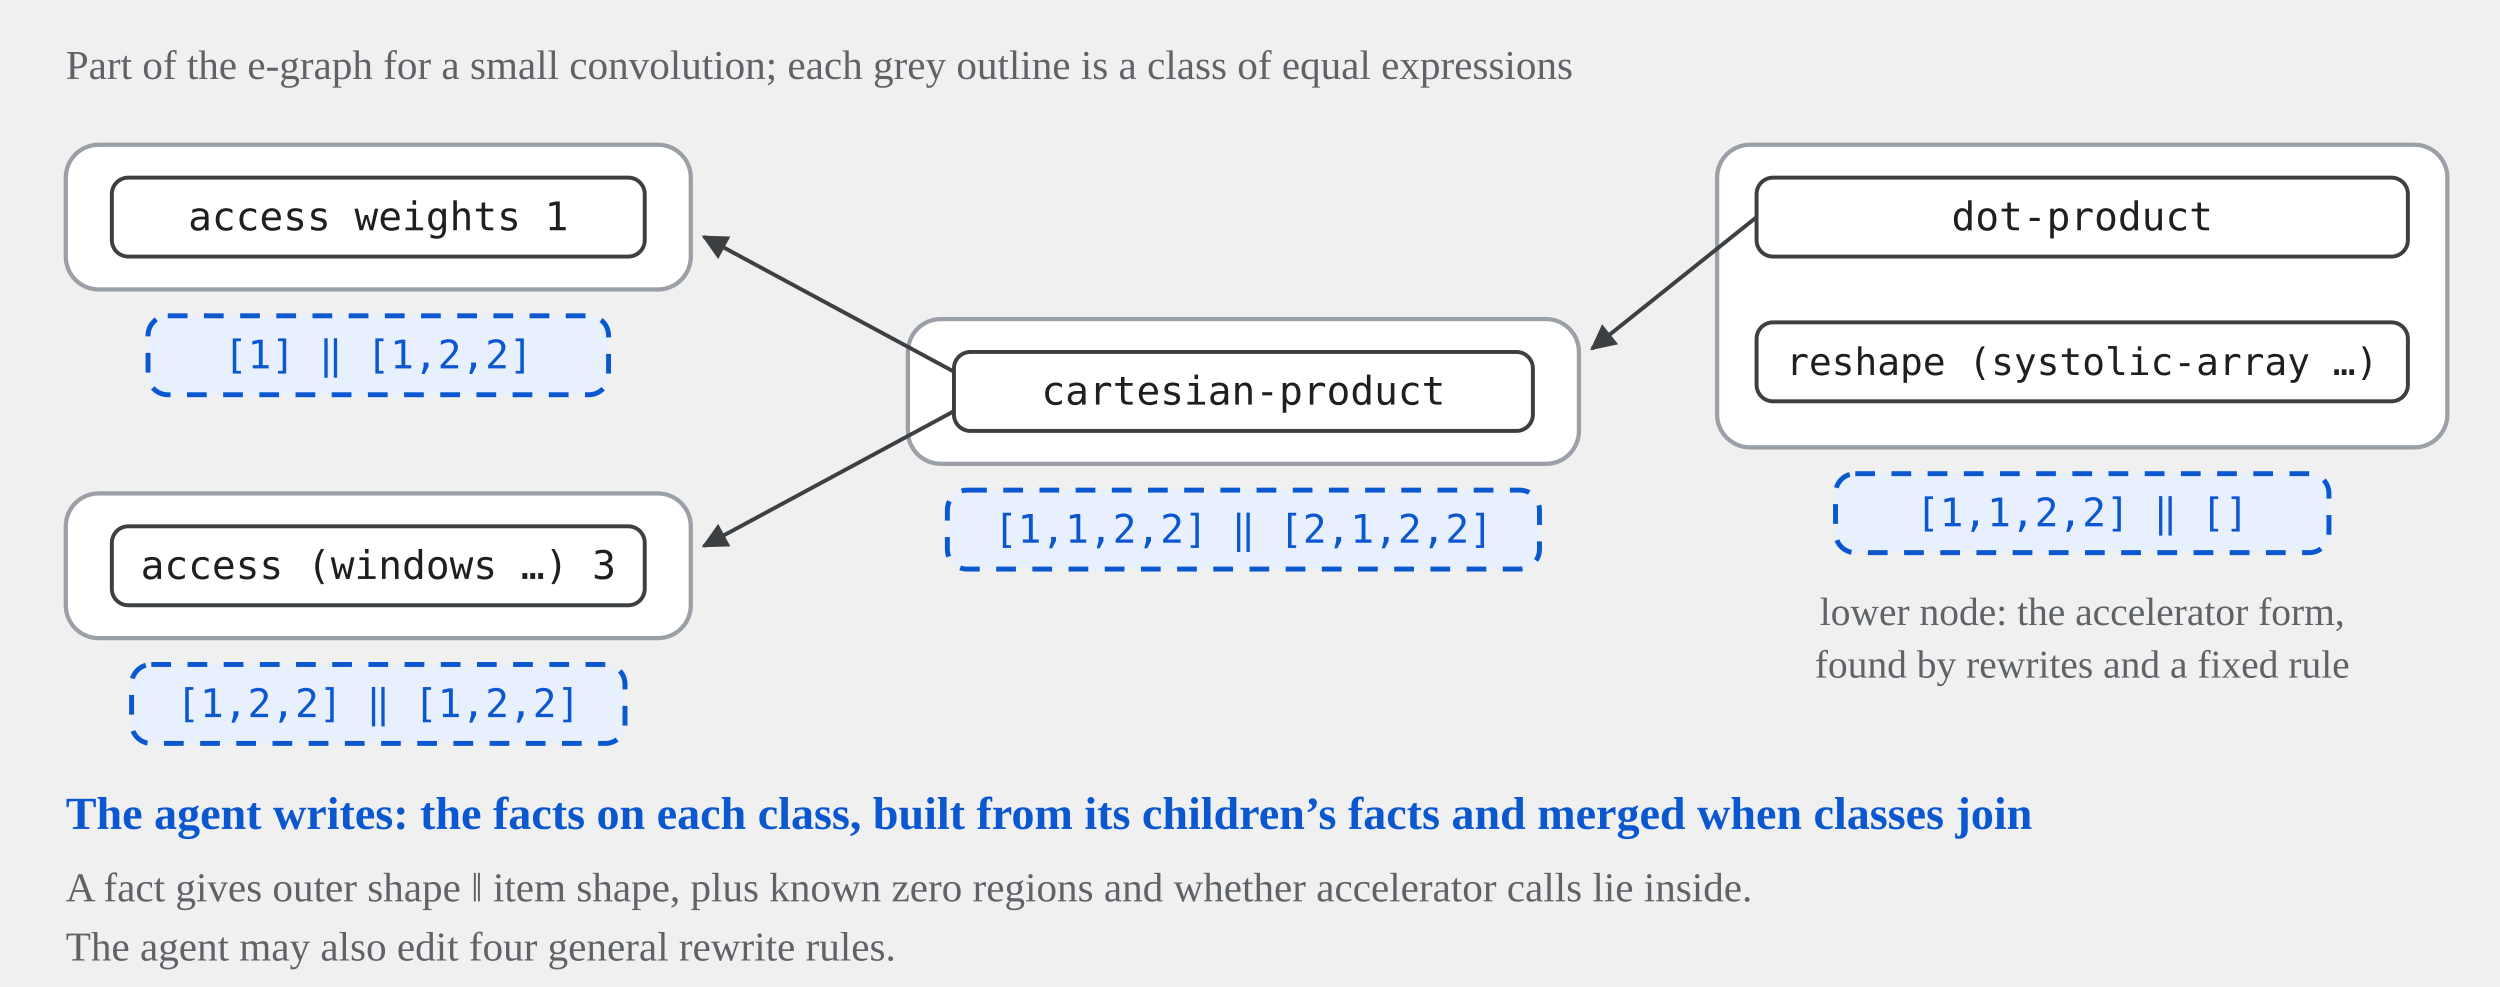
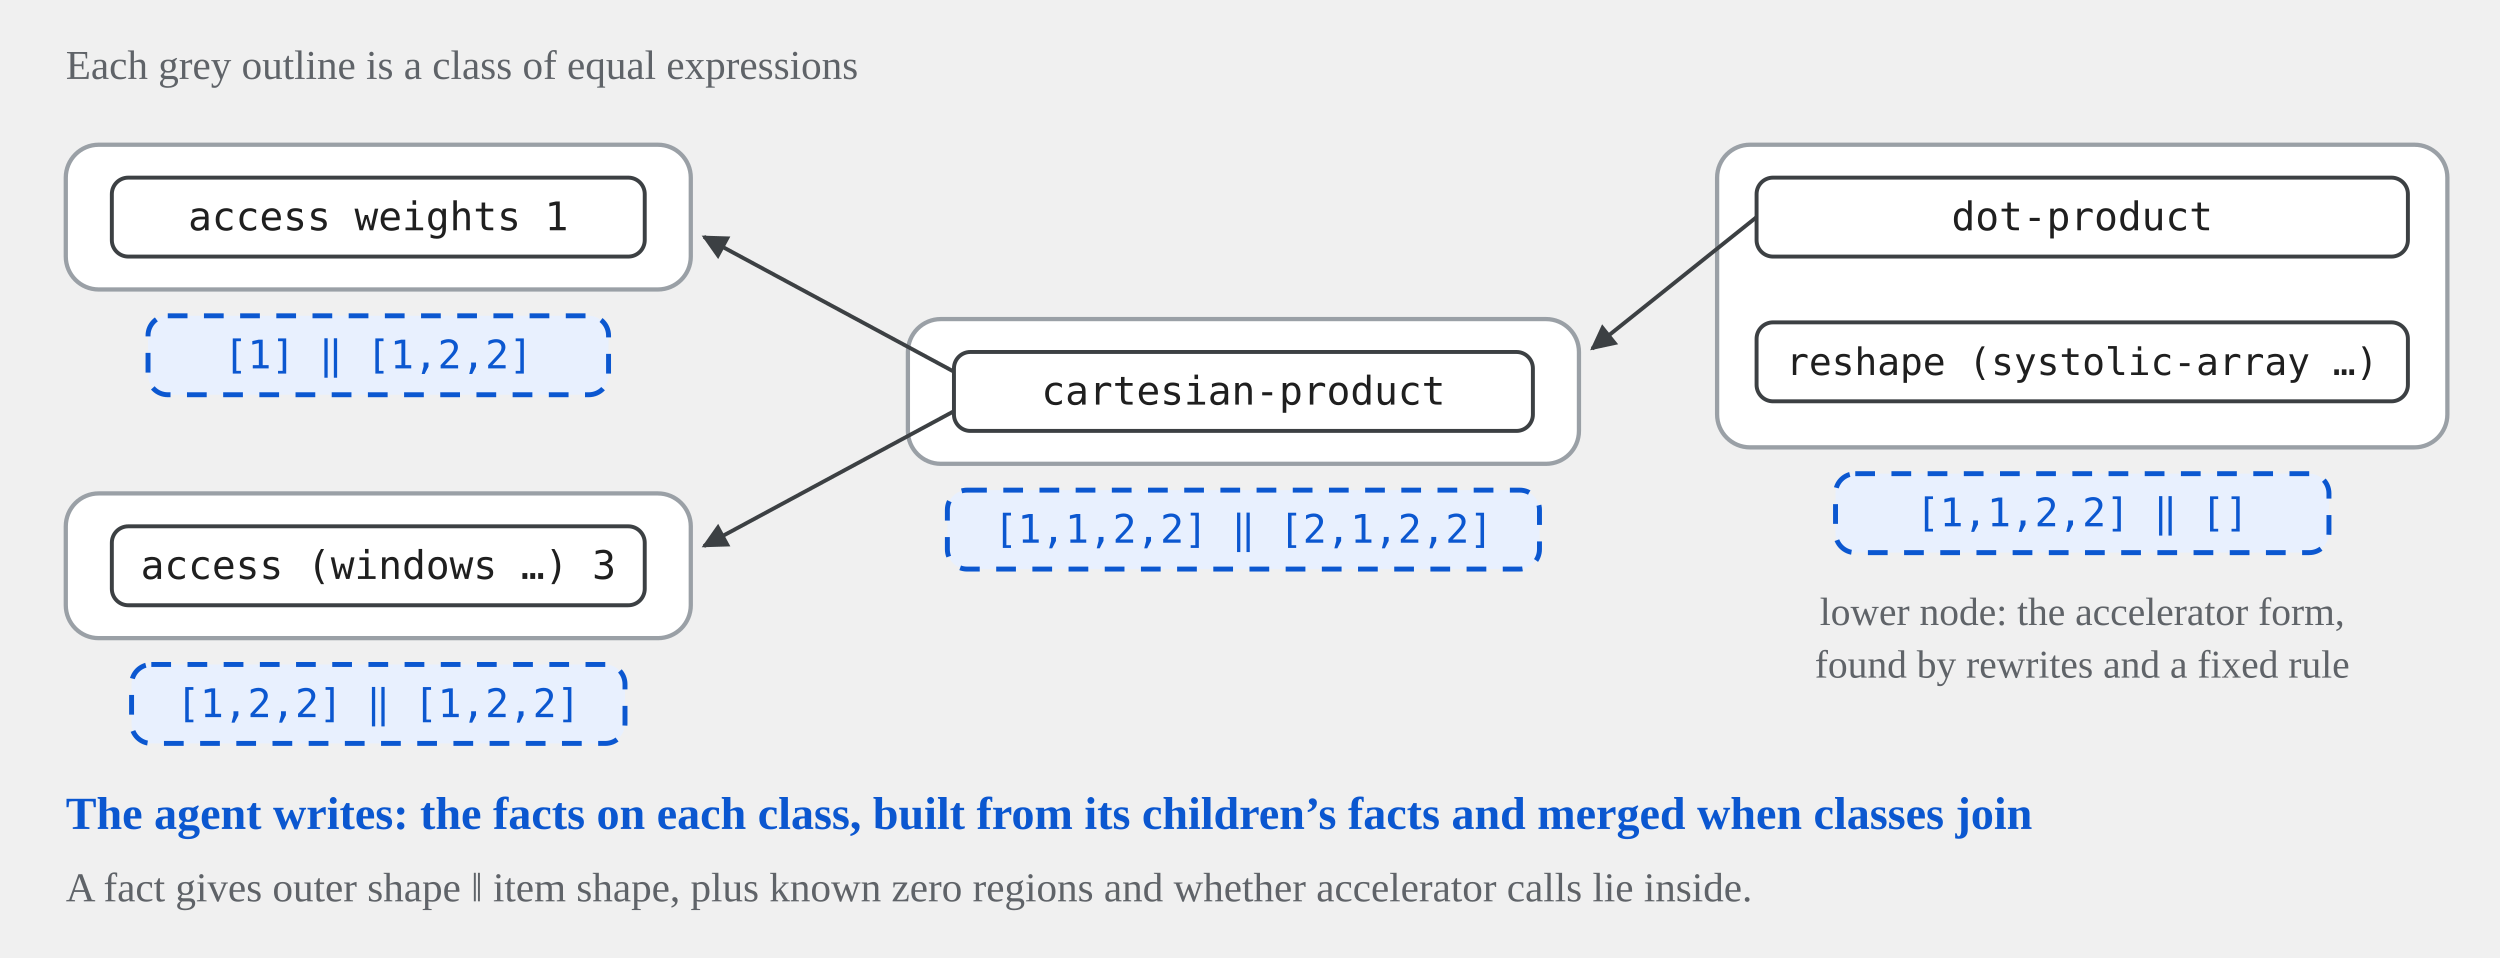
- <svg xmlns="http://www.w3.org/2000/svg" viewBox="0 0 760 300" role="img" aria-label="Part of a Glenside e-graph for a small convolution. Classes of equal expressions hold the weights access, the data windows, their Cartesian product, and the dot product, which also holds an equivalent systolic-array form. Each class carries a fact of outer shape and item shape; the agent writes how these facts are built and merged.">
+ <svg xmlns="http://www.w3.org/2000/svg" viewBox="0 0 760 291" role="img" aria-label="Part of a Glenside e-graph for a small convolution. Classes of equal expressions hold the weights access, the data windows, their Cartesian product, and the dot product, which also holds an equivalent systolic-array form. Each class carries a fact of outer shape and item shape; the agent writes how these facts are built and merged.">
  <defs>
    <marker id="glenside-ar" viewBox="0 0 10 10" refX="9" refY="5" markerWidth="6.5" markerHeight="6.5" orient="auto">
      <path d="M0 0L10 5L0 10z" fill="#3c4043" />
    </marker>
  </defs>
-   <text x="20" y="24" font-size="12.5" fill="#5f6368">Part of the e-graph for a small convolution; each grey outline is a class of equal expressions</text>
+   <text x="20" y="24" font-size="12.5" fill="#5f6368">Each grey outline is a class of equal expressions</text>
  <rect x="20" y="44" width="190" height="44" rx="10" fill="#fff" stroke="#9aa0a6" stroke-width="1.3" />
  <rect x="34" y="54" width="162" height="24" rx="5" fill="#fff" stroke="#3c4043" stroke-width="1.2" />
  <text x="115.0" y="70" font-size="12" text-anchor="middle" fill="#1f1f1f" font-family="ui-monospace,Menlo,monospace">access weights 1</text>
  <rect x="45" y="96" width="140" height="24" rx="6" fill="#e8f0fe" stroke="#0b57d0" stroke-width="1.5" stroke-dasharray="6 5" />
  <text x="115.0" y="112" font-size="12" text-anchor="middle" fill="#0b57d0" font-family="ui-monospace,Menlo,monospace">[1] ‖ [1,2,2]</text>
  <rect x="20" y="150" width="190" height="44" rx="10" fill="#fff" stroke="#9aa0a6" stroke-width="1.3" />
  <rect x="34" y="160" width="162" height="24" rx="5" fill="#fff" stroke="#3c4043" stroke-width="1.2" />
  <text x="115.0" y="176" font-size="12" text-anchor="middle" fill="#1f1f1f" font-family="ui-monospace,Menlo,monospace">access (windows …) 3</text>
  <rect x="40" y="202" width="150" height="24" rx="6" fill="#e8f0fe" stroke="#0b57d0" stroke-width="1.5" stroke-dasharray="6 5" />
  <text x="115.0" y="218" font-size="12" text-anchor="middle" fill="#0b57d0" font-family="ui-monospace,Menlo,monospace">[1,2,2] ‖ [1,2,2]</text>
  <rect x="276" y="97" width="204" height="44" rx="10" fill="#fff" stroke="#9aa0a6" stroke-width="1.3" />
  <rect x="290" y="107" width="176" height="24" rx="5" fill="#fff" stroke="#3c4043" stroke-width="1.2" />
  <text x="378.0" y="123" font-size="12" text-anchor="middle" fill="#1f1f1f" font-family="ui-monospace,Menlo,monospace">cartesian-product</text>
  <rect x="288" y="149" width="180" height="24" rx="6" fill="#e8f0fe" stroke="#0b57d0" stroke-width="1.5" stroke-dasharray="6 5" />
  <text x="378.0" y="165" font-size="12" text-anchor="middle" fill="#0b57d0" font-family="ui-monospace,Menlo,monospace">[1,1,2,2] ‖ [2,1,2,2]</text>
  <rect x="522" y="44" width="222" height="92" rx="10" fill="#fff" stroke="#9aa0a6" stroke-width="1.3" />
  <rect x="534" y="54" width="198" height="24" rx="5" fill="#fff" stroke="#3c4043" stroke-width="1.2" />
  <text x="633.0" y="70" font-size="12" text-anchor="middle" fill="#1f1f1f" font-family="ui-monospace,Menlo,monospace">dot-product</text>
  <rect x="534" y="98" width="198" height="24" rx="5" fill="#fff" stroke="#3c4043" stroke-width="1.2" />
  <text x="633.0" y="114" font-size="11.5" text-anchor="middle" fill="#1f1f1f" font-family="ui-monospace,Menlo,monospace">reshape (systolic-array …)</text>
  <rect x="558" y="144" width="150" height="24" rx="6" fill="#e8f0fe" stroke="#0b57d0" stroke-width="1.5" stroke-dasharray="6 5" />
  <text x="633.0" y="160" font-size="12" text-anchor="middle" fill="#0b57d0" font-family="ui-monospace,Menlo,monospace">[1,1,2,2] ‖ []</text>
  <text x="633" y="190" font-size="12" text-anchor="middle" fill="#5f6368">lower node: the accelerator form,</text>
  <text x="633" y="206" font-size="12" text-anchor="middle" fill="#5f6368">found by rewrites and a fixed rule</text>
  <line x1="290" y1="113" x2="214" y2="72" stroke="#3c4043" stroke-width="1.2" marker-end="url(#glenside-ar)" />
  <line x1="290" y1="125" x2="214" y2="166" stroke="#3c4043" stroke-width="1.2" marker-end="url(#glenside-ar)" />
  <line x1="534" y1="66" x2="484" y2="106" stroke="#3c4043" stroke-width="1.2" marker-end="url(#glenside-ar)" />
  <text x="20" y="252" font-size="14" font-weight="600" fill="#0b57d0">The agent writes: the facts on each class, built from its children’s facts and merged when classes join</text>
  <text x="20" y="274" font-size="12.5" fill="#5f6368">A fact gives outer shape ‖ item shape, plus known zero regions and whether accelerator calls lie inside.</text>
-   <text x="20" y="292" font-size="12.5" fill="#5f6368">The agent may also edit four general rewrite rules.</text>
</svg>
